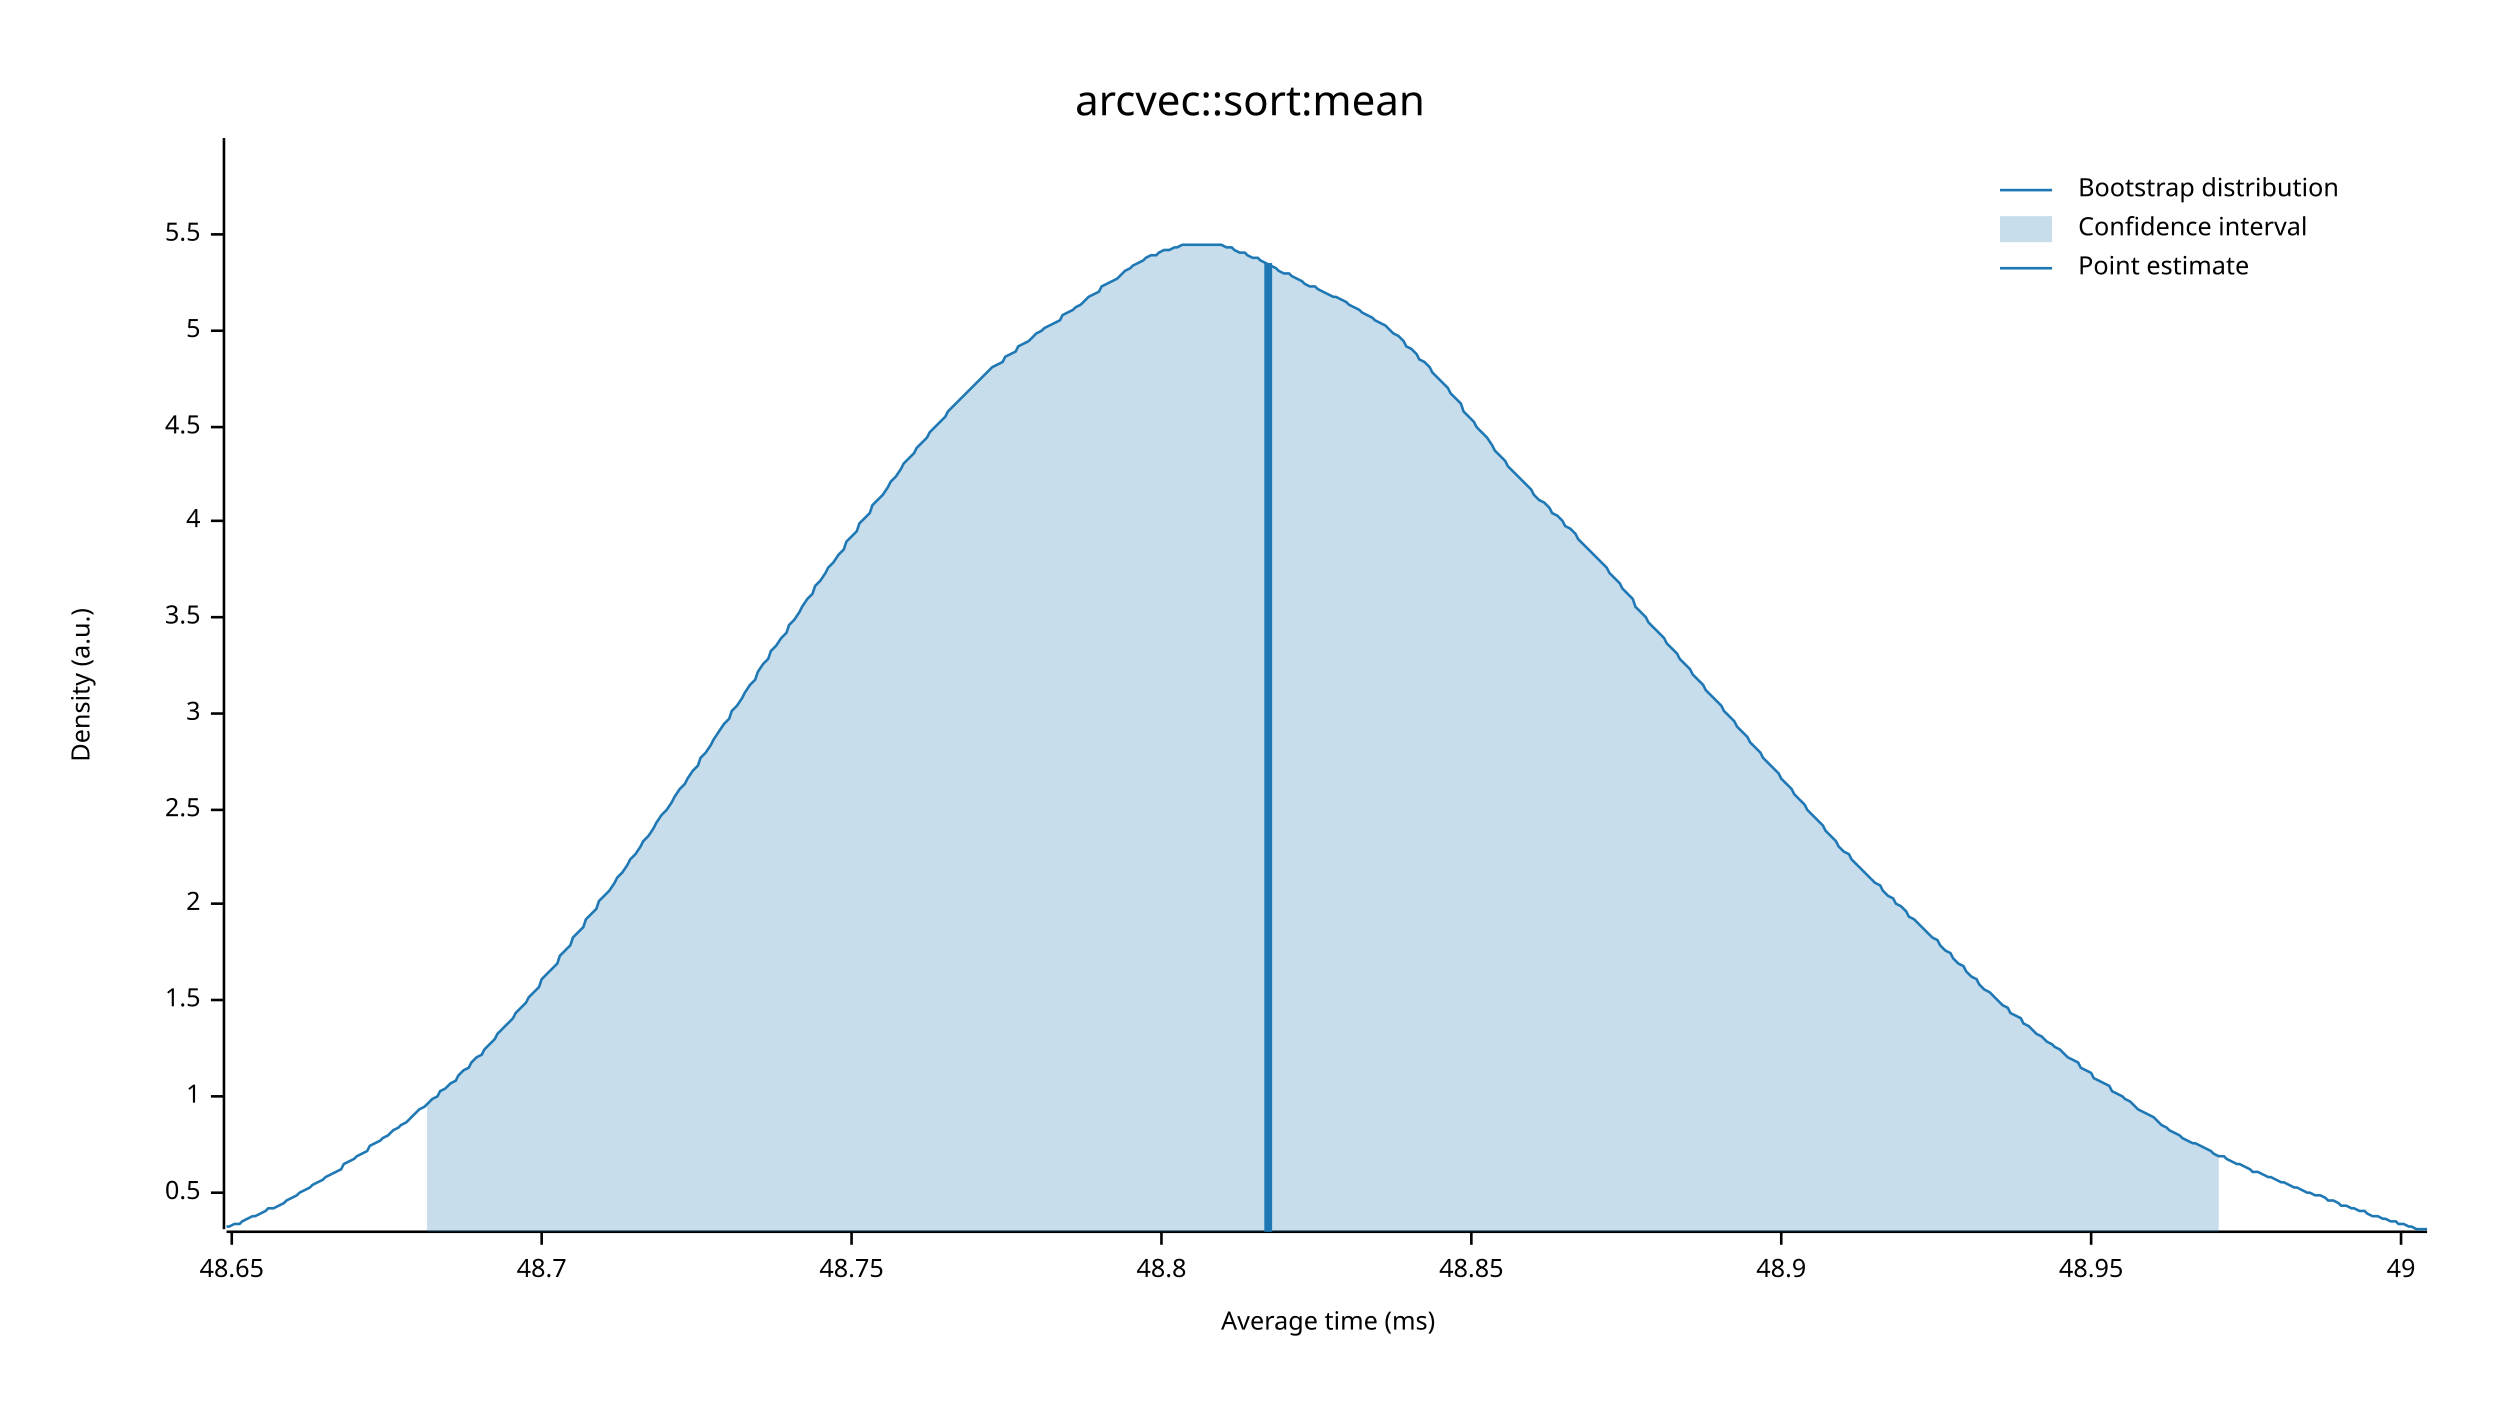
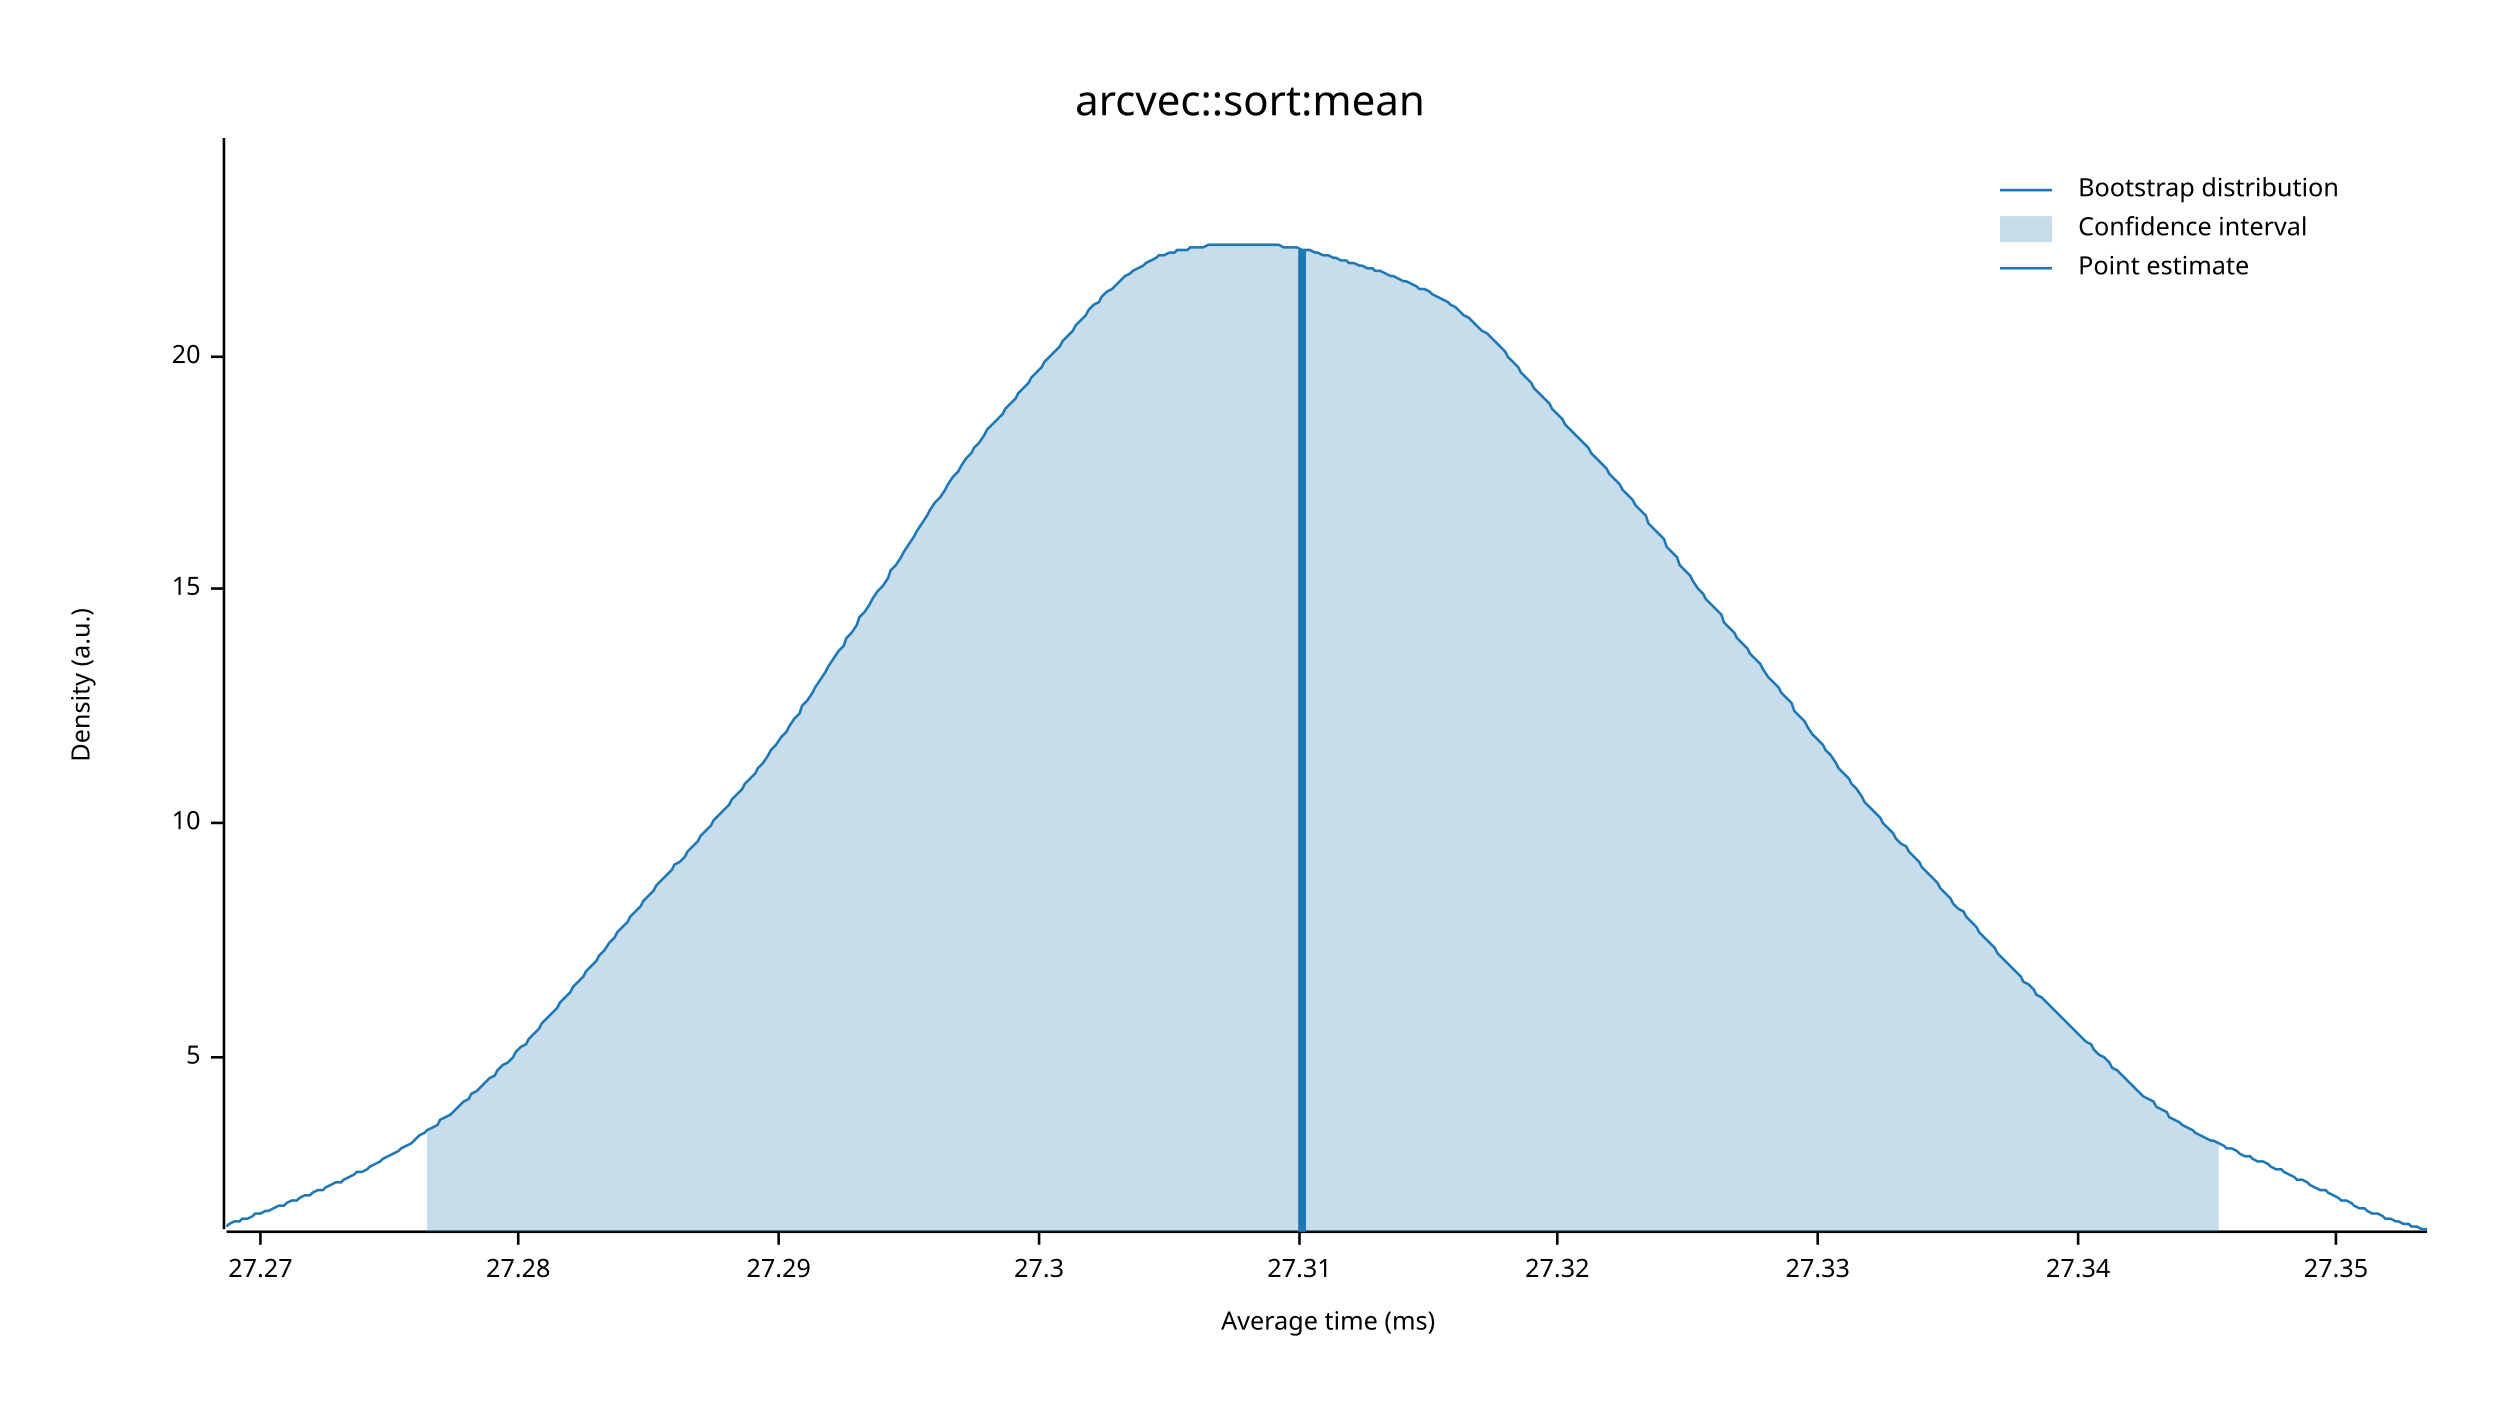
<svg xmlns="http://www.w3.org/2000/svg" width="960" height="540" viewBox="0 0 960 540">
  <text x="480" y="32" dy="0.76em" text-anchor="middle" font-family="sans-serif" font-size="16.129" opacity="1" fill="#000000">
arcvec::sort:mean
</text>
  <text x="27" y="263" dy="0.76em" text-anchor="middle" font-family="sans-serif" font-size="9.677" opacity="1" fill="#000000" transform="rotate(270, 27, 263)">
Density (a.u.)
</text>
  <text x="510" y="513" dy="-0.5ex" text-anchor="middle" font-family="sans-serif" font-size="9.677" opacity="1" fill="#000000">
Average time (ms)
</text>
  <polyline fill="none" opacity="1" stroke="#000000" stroke-width="1" points="86,53 86,472 " />
-   <text x="77" y="458" dy="0.5ex" text-anchor="end" font-family="sans-serif" font-size="9.677" opacity="1" fill="#000000">
- 0.5
- </text>
-   <polyline fill="none" opacity="1" stroke="#000000" stroke-width="1" points="81,458 86,458 " />
-   <text x="77" y="421" dy="0.5ex" text-anchor="end" font-family="sans-serif" font-size="9.677" opacity="1" fill="#000000">
- 1
- </text>
-   <polyline fill="none" opacity="1" stroke="#000000" stroke-width="1" points="81,421 86,421 " />
-   <text x="77" y="384" dy="0.5ex" text-anchor="end" font-family="sans-serif" font-size="9.677" opacity="1" fill="#000000">
- 1.5
- </text>
-   <polyline fill="none" opacity="1" stroke="#000000" stroke-width="1" points="81,384 86,384 " />
-   <text x="77" y="347" dy="0.5ex" text-anchor="end" font-family="sans-serif" font-size="9.677" opacity="1" fill="#000000">
- 2
- </text>
-   <polyline fill="none" opacity="1" stroke="#000000" stroke-width="1" points="81,347 86,347 " />
-   <text x="77" y="311" dy="0.5ex" text-anchor="end" font-family="sans-serif" font-size="9.677" opacity="1" fill="#000000">
- 2.5
- </text>
-   <polyline fill="none" opacity="1" stroke="#000000" stroke-width="1" points="81,311 86,311 " />
-   <text x="77" y="274" dy="0.5ex" text-anchor="end" font-family="sans-serif" font-size="9.677" opacity="1" fill="#000000">
- 3
- </text>
-   <polyline fill="none" opacity="1" stroke="#000000" stroke-width="1" points="81,274 86,274 " />
-   <text x="77" y="237" dy="0.5ex" text-anchor="end" font-family="sans-serif" font-size="9.677" opacity="1" fill="#000000">
- 3.5
- </text>
-   <polyline fill="none" opacity="1" stroke="#000000" stroke-width="1" points="81,237 86,237 " />
-   <text x="77" y="200" dy="0.5ex" text-anchor="end" font-family="sans-serif" font-size="9.677" opacity="1" fill="#000000">
- 4
- </text>
-   <polyline fill="none" opacity="1" stroke="#000000" stroke-width="1" points="81,200 86,200 " />
-   <text x="77" y="164" dy="0.5ex" text-anchor="end" font-family="sans-serif" font-size="9.677" opacity="1" fill="#000000">
- 4.5
- </text>
-   <polyline fill="none" opacity="1" stroke="#000000" stroke-width="1" points="81,164 86,164 " />
-   <text x="77" y="127" dy="0.5ex" text-anchor="end" font-family="sans-serif" font-size="9.677" opacity="1" fill="#000000">
+   <text x="77" y="406" dy="0.5ex" text-anchor="end" font-family="sans-serif" font-size="9.677" opacity="1" fill="#000000">
5
</text>
-   <polyline fill="none" opacity="1" stroke="#000000" stroke-width="1" points="81,127 86,127 " />
-   <text x="77" y="90" dy="0.5ex" text-anchor="end" font-family="sans-serif" font-size="9.677" opacity="1" fill="#000000">
- 5.5
+   <polyline fill="none" opacity="1" stroke="#000000" stroke-width="1" points="81,406 86,406 " />
+   <text x="77" y="316" dy="0.5ex" text-anchor="end" font-family="sans-serif" font-size="9.677" opacity="1" fill="#000000">
+ 10
</text>
-   <polyline fill="none" opacity="1" stroke="#000000" stroke-width="1" points="81,90 86,90 " />
+   <polyline fill="none" opacity="1" stroke="#000000" stroke-width="1" points="81,316 86,316 " />
+   <text x="77" y="226" dy="0.5ex" text-anchor="end" font-family="sans-serif" font-size="9.677" opacity="1" fill="#000000">
+ 15
+ </text>
+   <polyline fill="none" opacity="1" stroke="#000000" stroke-width="1" points="81,226 86,226 " />
+   <text x="77" y="137" dy="0.5ex" text-anchor="end" font-family="sans-serif" font-size="9.677" opacity="1" fill="#000000">
+ 20
+ </text>
+   <polyline fill="none" opacity="1" stroke="#000000" stroke-width="1" points="81,137 86,137 " />
  <polyline fill="none" opacity="1" stroke="#000000" stroke-width="1" points="87,473 932,473 " />
-   <text x="89" y="483" dy="0.76em" text-anchor="middle" font-family="sans-serif" font-size="9.677" opacity="1" fill="#000000">
- 48.65
+   <text x="100" y="483" dy="0.76em" text-anchor="middle" font-family="sans-serif" font-size="9.677" opacity="1" fill="#000000">
+ 27.27
</text>
-   <polyline fill="none" opacity="1" stroke="#000000" stroke-width="1" points="89,473 89,478 " />
-   <text x="208" y="483" dy="0.76em" text-anchor="middle" font-family="sans-serif" font-size="9.677" opacity="1" fill="#000000">
- 48.7
+   <polyline fill="none" opacity="1" stroke="#000000" stroke-width="1" points="100,473 100,478 " />
+   <text x="199" y="483" dy="0.76em" text-anchor="middle" font-family="sans-serif" font-size="9.677" opacity="1" fill="#000000">
+ 27.28
</text>
-   <polyline fill="none" opacity="1" stroke="#000000" stroke-width="1" points="208,473 208,478 " />
-   <text x="327" y="483" dy="0.76em" text-anchor="middle" font-family="sans-serif" font-size="9.677" opacity="1" fill="#000000">
- 48.75
+   <polyline fill="none" opacity="1" stroke="#000000" stroke-width="1" points="199,473 199,478 " />
+   <text x="299" y="483" dy="0.76em" text-anchor="middle" font-family="sans-serif" font-size="9.677" opacity="1" fill="#000000">
+ 27.29
</text>
-   <polyline fill="none" opacity="1" stroke="#000000" stroke-width="1" points="327,473 327,478 " />
-   <text x="446" y="483" dy="0.76em" text-anchor="middle" font-family="sans-serif" font-size="9.677" opacity="1" fill="#000000">
- 48.8
+   <polyline fill="none" opacity="1" stroke="#000000" stroke-width="1" points="299,473 299,478 " />
+   <text x="399" y="483" dy="0.76em" text-anchor="middle" font-family="sans-serif" font-size="9.677" opacity="1" fill="#000000">
+ 27.3
</text>
-   <polyline fill="none" opacity="1" stroke="#000000" stroke-width="1" points="446,473 446,478 " />
-   <text x="565" y="483" dy="0.76em" text-anchor="middle" font-family="sans-serif" font-size="9.677" opacity="1" fill="#000000">
- 48.85
+   <polyline fill="none" opacity="1" stroke="#000000" stroke-width="1" points="399,473 399,478 " />
+   <text x="499" y="483" dy="0.76em" text-anchor="middle" font-family="sans-serif" font-size="9.677" opacity="1" fill="#000000">
+ 27.31
</text>
-   <polyline fill="none" opacity="1" stroke="#000000" stroke-width="1" points="565,473 565,478 " />
-   <text x="684" y="483" dy="0.76em" text-anchor="middle" font-family="sans-serif" font-size="9.677" opacity="1" fill="#000000">
- 48.9
+   <polyline fill="none" opacity="1" stroke="#000000" stroke-width="1" points="499,473 499,478 " />
+   <text x="598" y="483" dy="0.76em" text-anchor="middle" font-family="sans-serif" font-size="9.677" opacity="1" fill="#000000">
+ 27.32
</text>
-   <polyline fill="none" opacity="1" stroke="#000000" stroke-width="1" points="684,473 684,478 " />
-   <text x="803" y="483" dy="0.76em" text-anchor="middle" font-family="sans-serif" font-size="9.677" opacity="1" fill="#000000">
- 48.95
+   <polyline fill="none" opacity="1" stroke="#000000" stroke-width="1" points="598,473 598,478 " />
+   <text x="698" y="483" dy="0.76em" text-anchor="middle" font-family="sans-serif" font-size="9.677" opacity="1" fill="#000000">
+ 27.33
</text>
-   <polyline fill="none" opacity="1" stroke="#000000" stroke-width="1" points="803,473 803,478 " />
-   <text x="922" y="483" dy="0.76em" text-anchor="middle" font-family="sans-serif" font-size="9.677" opacity="1" fill="#000000">
- 49
+   <polyline fill="none" opacity="1" stroke="#000000" stroke-width="1" points="698,473 698,478 " />
+   <text x="798" y="483" dy="0.76em" text-anchor="middle" font-family="sans-serif" font-size="9.677" opacity="1" fill="#000000">
+ 27.34
</text>
-   <polyline fill="none" opacity="1" stroke="#000000" stroke-width="1" points="922,473 922,478 " />
-   <polyline fill="none" opacity="1" stroke="#1F78B4" stroke-width="1" points="87,471 88,471 90,470 92,470 93,469 95,468 97,467 98,467 100,466 102,465 103,464 105,464 107,463 109,462 110,461 112,460 114,459 115,458 117,457 119,456 120,455 122,454 124,453 125,452 127,451 129,450 131,449 132,447 134,446 136,445 137,444 139,443 141,442 142,440 144,439 146,438 147,437 149,436 151,434 153,433 154,432 156,431 158,429 159,428 161,426 163,425 164,424 166,422 168,421 169,419 171,418 173,416 175,415 176,413 178,411 180,410 181,408 183,406 185,405 186,403 188,401 190,399 191,397 193,395 195,393 197,391 198,389 200,387 202,385 203,383 205,381 207,379 208,376 210,374 212,372 214,370 215,367 217,365 219,363 220,360 222,358 224,356 225,353 227,351 229,349 230,346 232,344 234,342 236,339 237,337 239,335 241,332 242,330 244,328 246,325 247,323 249,321 251,318 252,316 254,313 256,311 258,308 259,306 261,303 263,301 264,299 266,296 268,294 269,291 271,289 273,286 274,284 276,281 278,278 280,276 281,273 283,271 285,268 286,266 288,263 290,261 291,258 293,255 295,253 296,250 298,248 300,245 302,243 303,240 305,238 307,235 308,233 310,230 312,228 313,225 315,223 317,220 318,218 320,216 322,213 324,211 325,208 327,206 329,204 330,201 332,199 334,197 335,194 337,192 339,190 341,187 342,185 344,183 346,180 347,178 349,176 351,174 352,172 354,170 356,168 357,166 359,164 361,162 363,160 364,158 366,156 368,154 369,153 371,151 373,149 374,148 376,146 378,144 379,143 381,141 383,140 385,139 386,137 388,136 390,135 391,133 393,132 395,131 396,130 398,128 400,127 401,126 403,125 405,124 407,123 408,121 410,120 412,119 413,118 415,117 417,115 418,114 420,113 422,112 423,110 425,109 427,108 429,107 430,106 432,104 434,103 435,102 437,101 439,100 440,99 442,98 444,98 445,97 447,96 449,96 451,95 452,95 454,94 456,94 457,94 459,94 461,94 462,94 464,94 466,94 468,94 469,94 471,95 473,95 474,96 476,97 478,97 479,98 481,99 483,99 484,100 486,101 488,102 490,103 491,104 493,105 495,105 496,106 498,107 500,108 501,109 503,110 505,110 506,111 508,112 510,113 512,114 513,114 515,115 517,116 518,117 520,118 522,119 523,120 525,121 527,122 528,123 530,124 532,125 534,127 535,128 537,129 539,131 540,133 542,134 544,136 545,138 547,139 549,141 550,143 552,145 554,147 556,149 557,151 559,153 561,155 562,158 564,160 566,162 567,164 569,166 571,168 573,171 574,173 576,175 578,177 579,179 581,181 583,183 584,184 586,186 588,188 589,190 591,192 593,193 595,195 596,197 598,198 600,200 601,202 603,203 605,205 606,207 608,209 610,211 611,212 613,214 615,216 617,218 618,220 620,222 622,224 623,226 625,228 627,230 628,233 630,235 632,237 633,239 635,241 637,243 639,245 640,247 642,249 644,251 645,253 647,255 649,257 650,259 652,261 654,263 655,265 657,267 659,269 661,271 662,273 664,275 666,277 667,279 669,281 671,283 672,285 674,287 676,289 677,291 679,293 681,295 683,297 684,299 686,301 688,303 689,305 691,307 693,309 694,311 696,313 698,315 700,317 701,319 703,321 705,323 706,325 708,327 710,328 711,330 713,332 715,334 716,335 718,337 720,339 722,340 723,342 725,344 727,345 728,347 730,348 732,350 733,352 735,353 737,355 738,356 740,358 742,360 744,361 745,363 747,365 749,366 750,368 752,370 754,371 755,373 757,375 759,376 760,378 762,380 764,381 766,383 767,384 769,386 771,387 772,389 774,390 776,391 777,393 779,394 781,396 782,397 784,398 786,400 788,401 789,402 791,403 793,405 794,406 796,407 798,408 799,410 801,411 803,412 804,414 806,415 808,416 810,417 811,419 813,420 815,421 816,422 818,423 820,425 821,426 823,427 825,428 827,429 828,430 830,432 832,433 833,434 835,435 837,436 838,437 840,438 842,439 843,439 845,440 847,441 849,442 850,443 852,444 854,444 855,445 857,446 859,447 860,447 862,448 864,449 865,450 867,450 869,451 871,452 872,452 874,453 876,454 877,454 879,455 881,456 882,456 884,457 886,458 887,458 889,459 891,459 893,460 894,461 896,461 898,462 899,463 901,463 903,464 904,464 906,465 908,465 909,466 911,467 913,467 915,468 916,468 918,469 920,469 921,470 923,470 925,471 926,471 928,472 930,472 932,472 " />
-   <polygon opacity="0.25" fill="#1F78B4" points="164,424 166,422 168,421 169,419 171,418 173,416 175,415 176,413 178,411 180,410 181,408 183,406 185,405 186,403 188,401 190,399 191,397 193,395 195,393 197,391 198,389 200,387 202,385 203,383 205,381 207,379 208,376 210,374 212,372 214,370 215,367 217,365 219,363 220,360 222,358 224,356 225,353 227,351 229,349 230,346 232,344 234,342 236,339 237,337 239,335 241,332 242,330 244,328 246,325 247,323 249,321 251,318 252,316 254,313 256,311 258,308 259,306 261,303 263,301 264,299 266,296 268,294 269,291 271,289 273,286 274,284 276,281 278,278 280,276 281,273 283,271 285,268 286,266 288,263 290,261 291,258 293,255 295,253 296,250 298,248 300,245 302,243 303,240 305,238 307,235 308,233 310,230 312,228 313,225 315,223 317,220 318,218 320,216 322,213 324,211 325,208 327,206 329,204 330,201 332,199 334,197 335,194 337,192 339,190 341,187 342,185 344,183 346,180 347,178 349,176 351,174 352,172 354,170 356,168 357,166 359,164 361,162 363,160 364,158 366,156 368,154 369,153 371,151 373,149 374,148 376,146 378,144 379,143 381,141 383,140 385,139 386,137 388,136 390,135 391,133 393,132 395,131 396,130 398,128 400,127 401,126 403,125 405,124 407,123 408,121 410,120 412,119 413,118 415,117 417,115 418,114 420,113 422,112 423,110 425,109 427,108 429,107 430,106 432,104 434,103 435,102 437,101 439,100 440,99 442,98 444,98 445,97 447,96 449,96 451,95 452,95 454,94 456,94 457,94 459,94 461,94 462,94 464,94 466,94 468,94 469,94 471,95 473,95 474,96 476,97 478,97 479,98 481,99 483,99 484,100 486,101 488,102 490,103 491,104 493,105 495,105 496,106 498,107 500,108 501,109 503,110 505,110 506,111 508,112 510,113 512,114 513,114 515,115 517,116 518,117 520,118 522,119 523,120 525,121 527,122 528,123 530,124 532,125 534,127 535,128 537,129 539,131 540,133 542,134 544,136 545,138 547,139 549,141 550,143 552,145 554,147 556,149 557,151 559,153 561,155 562,158 564,160 566,162 567,164 569,166 571,168 573,171 574,173 576,175 578,177 579,179 581,181 583,183 584,184 586,186 588,188 589,190 591,192 593,193 595,195 596,197 598,198 600,200 601,202 603,203 605,205 606,207 608,209 610,211 611,212 613,214 615,216 617,218 618,220 620,222 622,224 623,226 625,228 627,230 628,233 630,235 632,237 633,239 635,241 637,243 639,245 640,247 642,249 644,251 645,253 647,255 649,257 650,259 652,261 654,263 655,265 657,267 659,269 661,271 662,273 664,275 666,277 667,279 669,281 671,283 672,285 674,287 676,289 677,291 679,293 681,295 683,297 684,299 686,301 688,303 689,305 691,307 693,309 694,311 696,313 698,315 700,317 701,319 703,321 705,323 706,325 708,327 710,328 711,330 713,332 715,334 716,335 718,337 720,339 722,340 723,342 725,344 727,345 728,347 730,348 732,350 733,352 735,353 737,355 738,356 740,358 742,360 744,361 745,363 747,365 749,366 750,368 752,370 754,371 755,373 757,375 759,376 760,378 762,380 764,381 766,383 767,384 769,386 771,387 772,389 774,390 776,391 777,393 779,394 781,396 782,397 784,398 786,400 788,401 789,402 791,403 793,405 794,406 796,407 798,408 799,410 801,411 803,412 804,414 806,415 808,416 810,417 811,419 813,420 815,421 816,422 818,423 820,425 821,426 823,427 825,428 827,429 828,430 830,432 832,433 833,434 835,435 837,436 838,437 840,438 842,439 843,439 845,440 847,441 849,442 850,443 852,444 852,473 164,473 " />
-   <polyline fill="none" opacity="1" stroke="#1F78B4" stroke-width="3" points="487,473 487,101 " />
+   <polyline fill="none" opacity="1" stroke="#000000" stroke-width="1" points="798,473 798,478 " />
+   <text x="897" y="483" dy="0.76em" text-anchor="middle" font-family="sans-serif" font-size="9.677" opacity="1" fill="#000000">
+ 27.35
+ </text>
+   <polyline fill="none" opacity="1" stroke="#000000" stroke-width="1" points="897,473 897,478 " />
+   <polyline fill="none" opacity="1" stroke="#1F78B4" stroke-width="1" points="87,471 88,470 90,469 92,469 93,468 95,468 97,467 98,466 100,466 102,465 103,465 105,464 107,463 109,463 110,462 112,461 114,461 115,460 117,459 119,459 120,458 122,457 124,457 125,456 127,455 129,454 131,454 132,453 134,452 136,451 137,450 139,450 141,449 142,448 144,447 146,446 147,445 149,444 151,443 153,442 154,441 156,440 158,439 159,438 161,436 163,435 164,434 166,433 168,432 169,430 171,429 173,428 175,426 176,425 178,423 180,422 181,420 183,419 185,417 186,416 188,414 190,413 191,411 193,409 195,408 197,406 198,404 200,402 202,401 203,399 205,397 207,395 208,393 210,391 212,389 214,387 215,385 217,383 219,381 220,379 222,377 224,375 225,373 227,371 229,369 230,367 232,365 234,362 236,360 237,358 239,356 241,354 242,352 244,350 246,348 247,346 249,344 251,342 252,340 254,338 256,336 258,334 259,332 261,331 263,329 264,327 266,325 268,323 269,321 271,319 273,317 274,315 276,313 278,311 280,309 281,307 283,305 285,303 286,301 288,299 290,297 291,295 293,293 295,290 296,288 298,286 300,283 302,281 303,279 305,276 307,274 308,271 310,269 312,266 313,264 315,261 317,258 318,256 320,253 322,250 324,248 325,245 327,243 329,240 330,237 332,235 334,232 335,230 337,227 339,225 341,222 342,219 344,217 346,214 347,212 349,209 351,206 352,204 354,201 356,198 357,196 359,193 361,191 363,188 364,186 366,183 368,181 369,179 371,176 373,174 374,172 376,170 378,167 379,165 381,163 383,161 385,159 386,157 388,155 390,153 391,151 393,149 395,147 396,145 398,143 400,141 401,139 403,137 405,135 407,133 408,131 410,129 412,127 413,125 415,123 417,121 418,119 420,117 422,116 423,114 425,112 427,111 429,109 430,108 432,106 434,105 435,104 437,103 439,102 440,101 442,100 444,99 445,98 447,98 449,97 451,97 452,96 454,96 456,96 457,95 459,95 461,95 462,95 464,94 466,94 468,94 469,94 471,94 473,94 474,94 476,94 478,94 479,94 481,94 483,94 484,94 486,94 488,94 490,94 491,94 493,95 495,95 496,95 498,95 500,96 501,96 503,96 505,97 506,97 508,98 510,98 512,99 513,99 515,100 517,100 518,101 520,101 522,102 523,102 525,103 527,103 528,104 530,104 532,105 534,106 535,106 537,107 539,108 540,108 542,109 544,110 545,111 547,111 549,112 550,113 552,114 554,115 556,116 557,117 559,118 561,120 562,121 564,122 566,124 567,125 569,127 571,128 573,130 574,131 576,133 578,135 579,137 581,139 583,141 584,143 586,145 588,147 589,149 591,151 593,153 595,155 596,157 598,159 600,161 601,163 603,165 605,167 606,168 608,170 610,172 611,174 613,176 615,178 617,180 618,182 620,184 622,186 623,188 625,190 627,192 628,194 630,196 632,198 633,201 635,203 637,205 639,207 640,210 642,212 644,214 645,217 647,219 649,221 650,223 652,226 654,228 655,230 657,232 659,234 661,236 662,239 664,241 666,243 667,245 669,247 671,249 672,251 674,253 676,255 677,257 679,260 681,262 683,264 684,266 686,268 688,270 689,273 691,275 693,277 694,279 696,282 698,284 700,286 701,288 703,290 705,293 706,295 708,297 710,299 711,301 713,303 715,306 716,308 718,310 720,312 722,314 723,316 725,318 727,320 728,322 730,324 732,325 733,327 735,329 737,331 738,333 740,335 742,337 744,339 745,341 747,343 749,345 750,347 752,349 754,350 755,352 757,354 759,356 760,358 762,360 764,362 766,364 767,366 769,368 771,370 772,371 774,373 776,375 777,377 779,378 781,380 782,382 784,383 786,385 788,387 789,388 791,390 793,392 794,393 796,395 798,397 799,398 801,400 803,401 804,403 806,405 808,406 810,408 811,410 813,411 815,413 816,414 818,416 820,418 821,419 823,421 825,422 827,423 828,425 830,426 832,427 833,429 835,430 837,431 838,432 840,433 842,434 843,435 845,436 847,437 849,438 850,438 852,439 854,440 855,441 857,441 859,442 860,443 862,444 864,444 865,445 867,446 869,446 871,447 872,448 874,449 876,449 877,450 879,451 881,452 882,453 884,453 886,454 887,455 889,456 891,457 893,457 894,458 896,459 898,460 899,461 901,461 903,462 904,463 906,464 908,464 909,465 911,466 913,466 915,467 916,468 918,468 920,469 921,469 923,470 925,470 926,471 928,471 930,472 932,472 " />
+   <polygon opacity="0.25" fill="#1F78B4" points="164,434 166,433 168,432 169,430 171,429 173,428 175,426 176,425 178,423 180,422 181,420 183,419 185,417 186,416 188,414 190,413 191,411 193,409 195,408 197,406 198,404 200,402 202,401 203,399 205,397 207,395 208,393 210,391 212,389 214,387 215,385 217,383 219,381 220,379 222,377 224,375 225,373 227,371 229,369 230,367 232,365 234,362 236,360 237,358 239,356 241,354 242,352 244,350 246,348 247,346 249,344 251,342 252,340 254,338 256,336 258,334 259,332 261,331 263,329 264,327 266,325 268,323 269,321 271,319 273,317 274,315 276,313 278,311 280,309 281,307 283,305 285,303 286,301 288,299 290,297 291,295 293,293 295,290 296,288 298,286 300,283 302,281 303,279 305,276 307,274 308,271 310,269 312,266 313,264 315,261 317,258 318,256 320,253 322,250 324,248 325,245 327,243 329,240 330,237 332,235 334,232 335,230 337,227 339,225 341,222 342,219 344,217 346,214 347,212 349,209 351,206 352,204 354,201 356,198 357,196 359,193 361,191 363,188 364,186 366,183 368,181 369,179 371,176 373,174 374,172 376,170 378,167 379,165 381,163 383,161 385,159 386,157 388,155 390,153 391,151 393,149 395,147 396,145 398,143 400,141 401,139 403,137 405,135 407,133 408,131 410,129 412,127 413,125 415,123 417,121 418,119 420,117 422,116 423,114 425,112 427,111 429,109 430,108 432,106 434,105 435,104 437,103 439,102 440,101 442,100 444,99 445,98 447,98 449,97 451,97 452,96 454,96 456,96 457,95 459,95 461,95 462,95 464,94 466,94 468,94 469,94 471,94 473,94 474,94 476,94 478,94 479,94 481,94 483,94 484,94 486,94 488,94 490,94 491,94 493,95 495,95 496,95 498,95 500,96 501,96 503,96 505,97 506,97 508,98 510,98 512,99 513,99 515,100 517,100 518,101 520,101 522,102 523,102 525,103 527,103 528,104 530,104 532,105 534,106 535,106 537,107 539,108 540,108 542,109 544,110 545,111 547,111 549,112 550,113 552,114 554,115 556,116 557,117 559,118 561,120 562,121 564,122 566,124 567,125 569,127 571,128 573,130 574,131 576,133 578,135 579,137 581,139 583,141 584,143 586,145 588,147 589,149 591,151 593,153 595,155 596,157 598,159 600,161 601,163 603,165 605,167 606,168 608,170 610,172 611,174 613,176 615,178 617,180 618,182 620,184 622,186 623,188 625,190 627,192 628,194 630,196 632,198 633,201 635,203 637,205 639,207 640,210 642,212 644,214 645,217 647,219 649,221 650,223 652,226 654,228 655,230 657,232 659,234 661,236 662,239 664,241 666,243 667,245 669,247 671,249 672,251 674,253 676,255 677,257 679,260 681,262 683,264 684,266 686,268 688,270 689,273 691,275 693,277 694,279 696,282 698,284 700,286 701,288 703,290 705,293 706,295 708,297 710,299 711,301 713,303 715,306 716,308 718,310 720,312 722,314 723,316 725,318 727,320 728,322 730,324 732,325 733,327 735,329 737,331 738,333 740,335 742,337 744,339 745,341 747,343 749,345 750,347 752,349 754,350 755,352 757,354 759,356 760,358 762,360 764,362 766,364 767,366 769,368 771,370 772,371 774,373 776,375 777,377 779,378 781,380 782,382 784,383 786,385 788,387 789,388 791,390 793,392 794,393 796,395 798,397 799,398 801,400 803,401 804,403 806,405 808,406 810,408 811,410 813,411 815,413 816,414 818,416 820,418 821,419 823,421 825,422 827,423 828,425 830,426 832,427 833,429 835,430 837,431 838,432 840,433 842,434 843,435 845,436 847,437 849,438 850,438 852,439 852,473 164,473 " />
+   <polyline fill="none" opacity="1" stroke="#1F78B4" stroke-width="3" points="500,473 500,96 " />
  <text x="798" y="68" dy="0.76em" text-anchor="start" font-family="sans-serif" font-size="9.677" opacity="1" fill="#000000">
Bootstrap distribution
</text>
  <text x="798" y="83" dy="0.76em" text-anchor="start" font-family="sans-serif" font-size="9.677" opacity="1" fill="#000000">
Confidence interval
</text>
  <text x="798" y="98" dy="0.76em" text-anchor="start" font-family="sans-serif" font-size="9.677" opacity="1" fill="#000000">
Point estimate
</text>
  <polyline fill="none" opacity="1" stroke="#1F78B4" stroke-width="1" points="768,73 788,73 " />
  <rect x="768" y="83" width="20" height="10" opacity="0.25" fill="#1F78B4" stroke="none" />
  <polyline fill="none" opacity="1" stroke="#1F78B4" stroke-width="1" points="768,103 788,103 " />
</svg>
